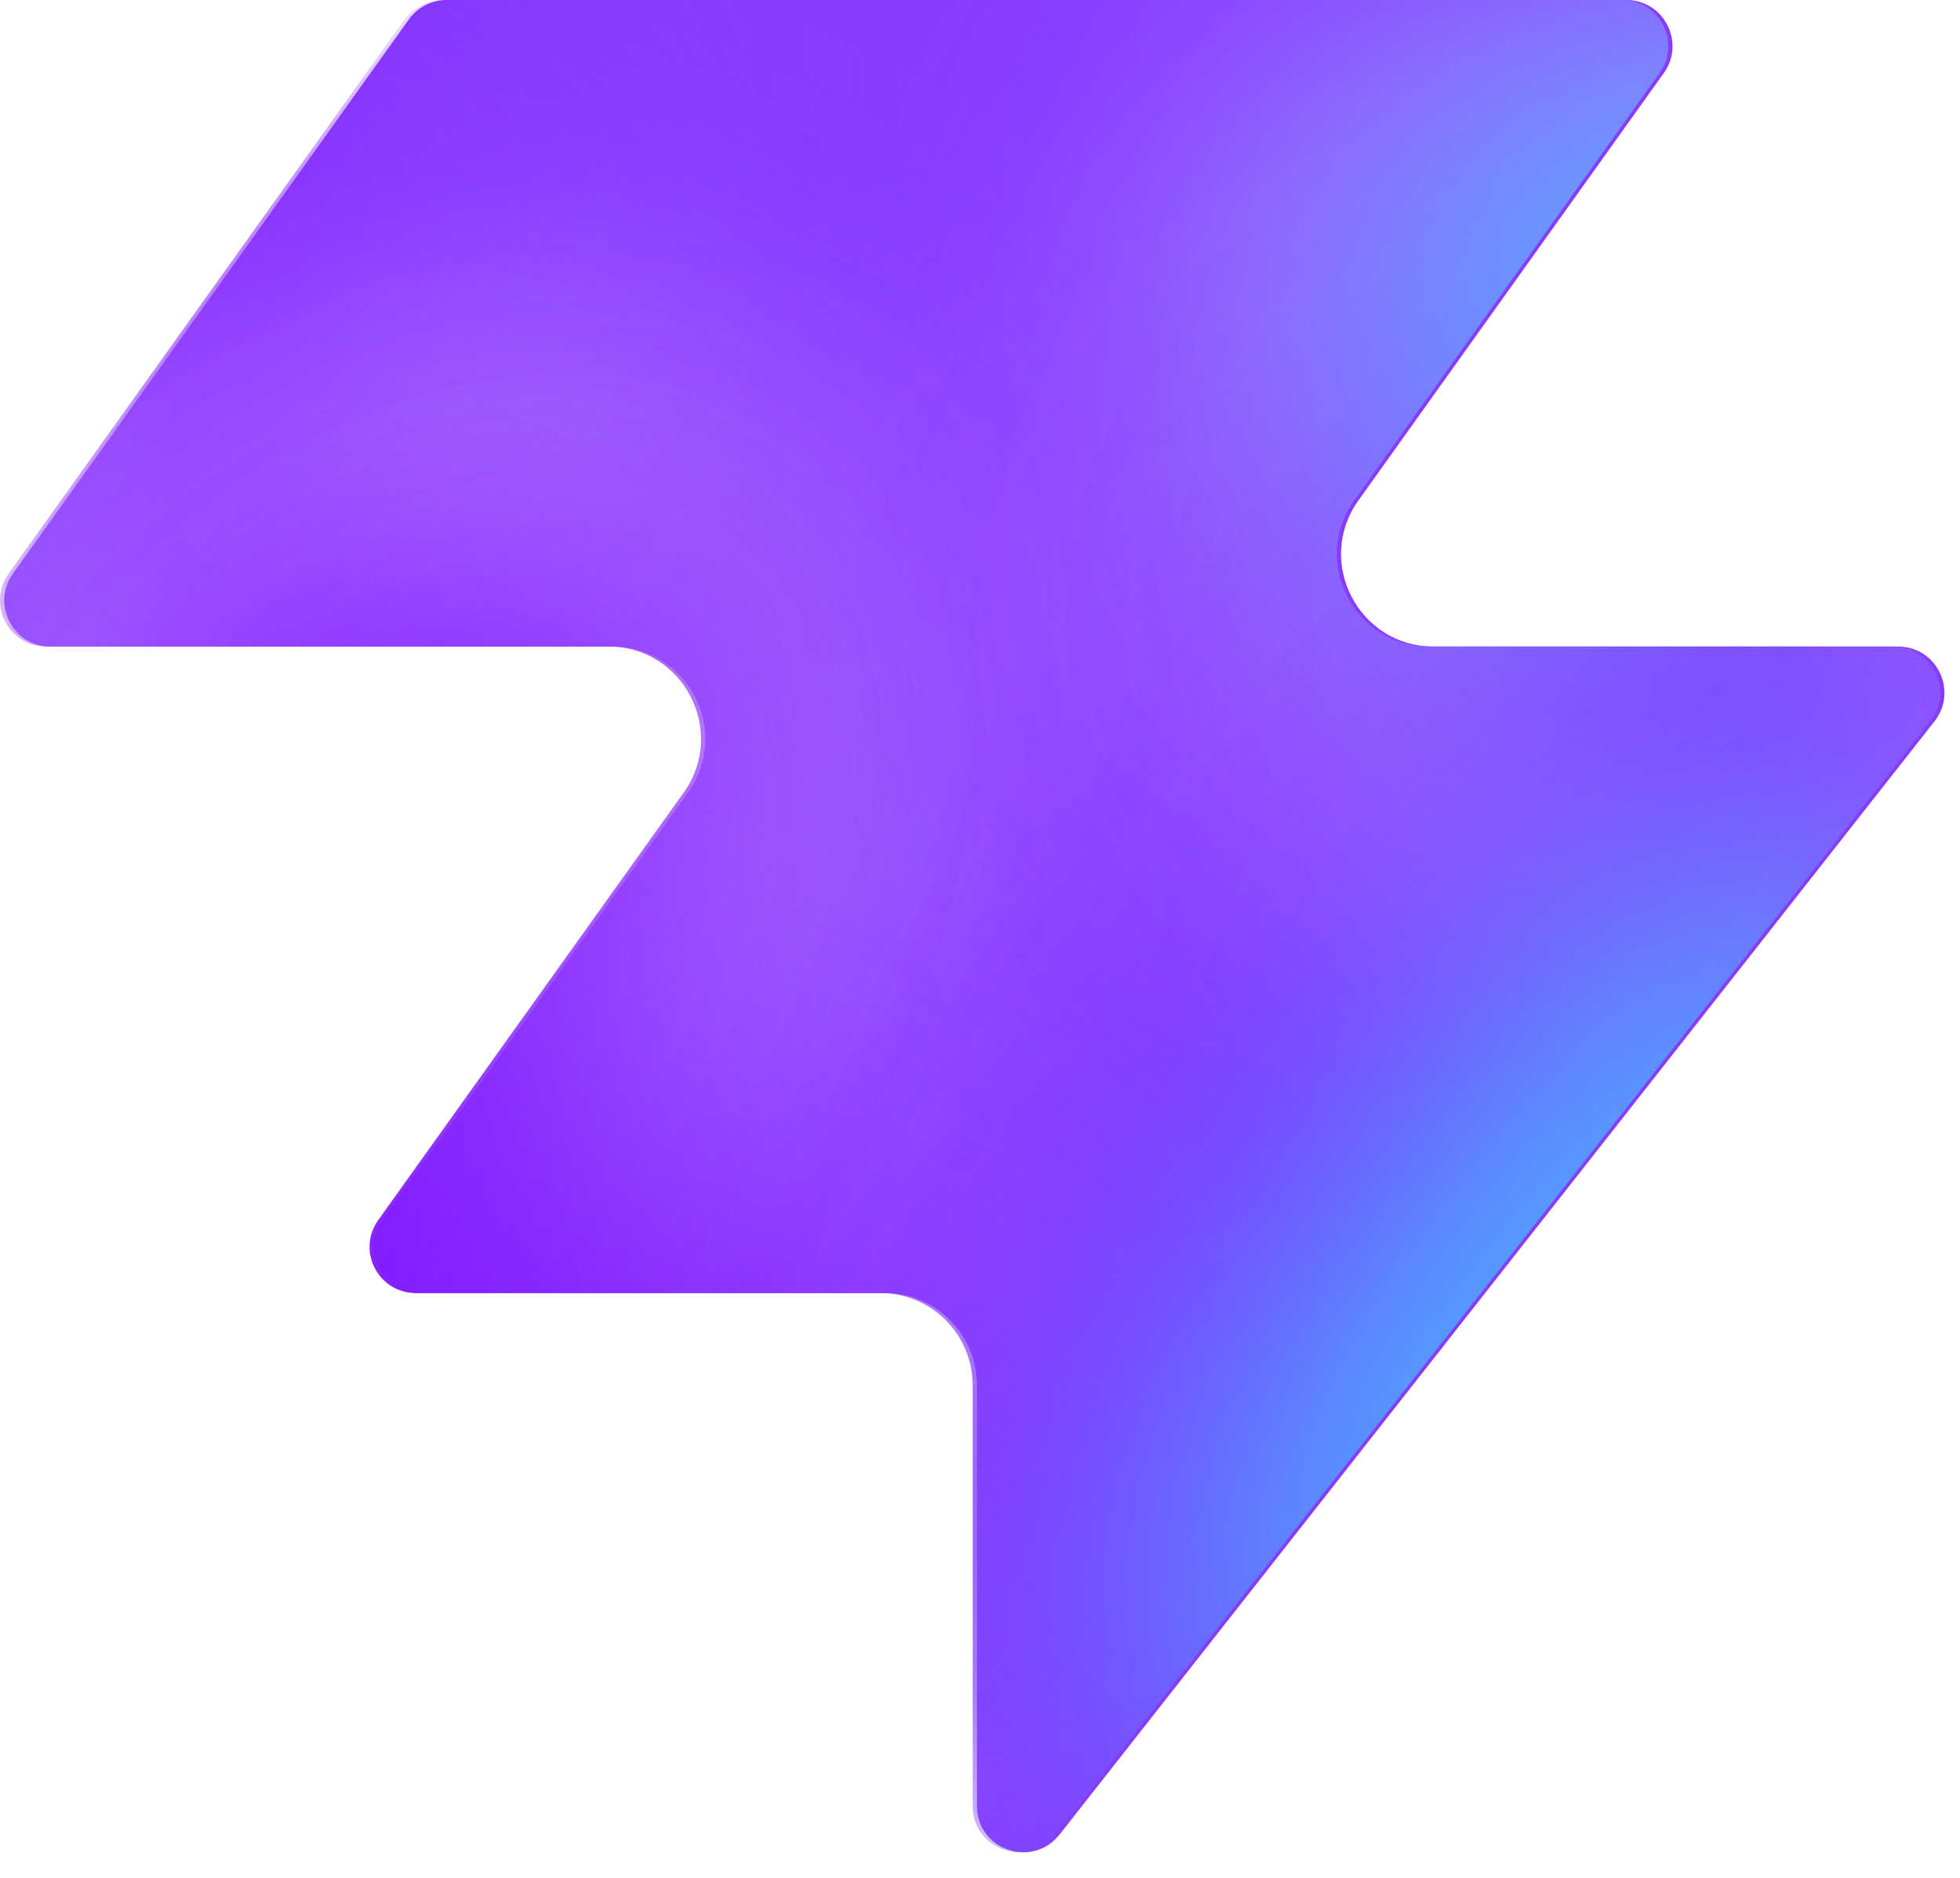
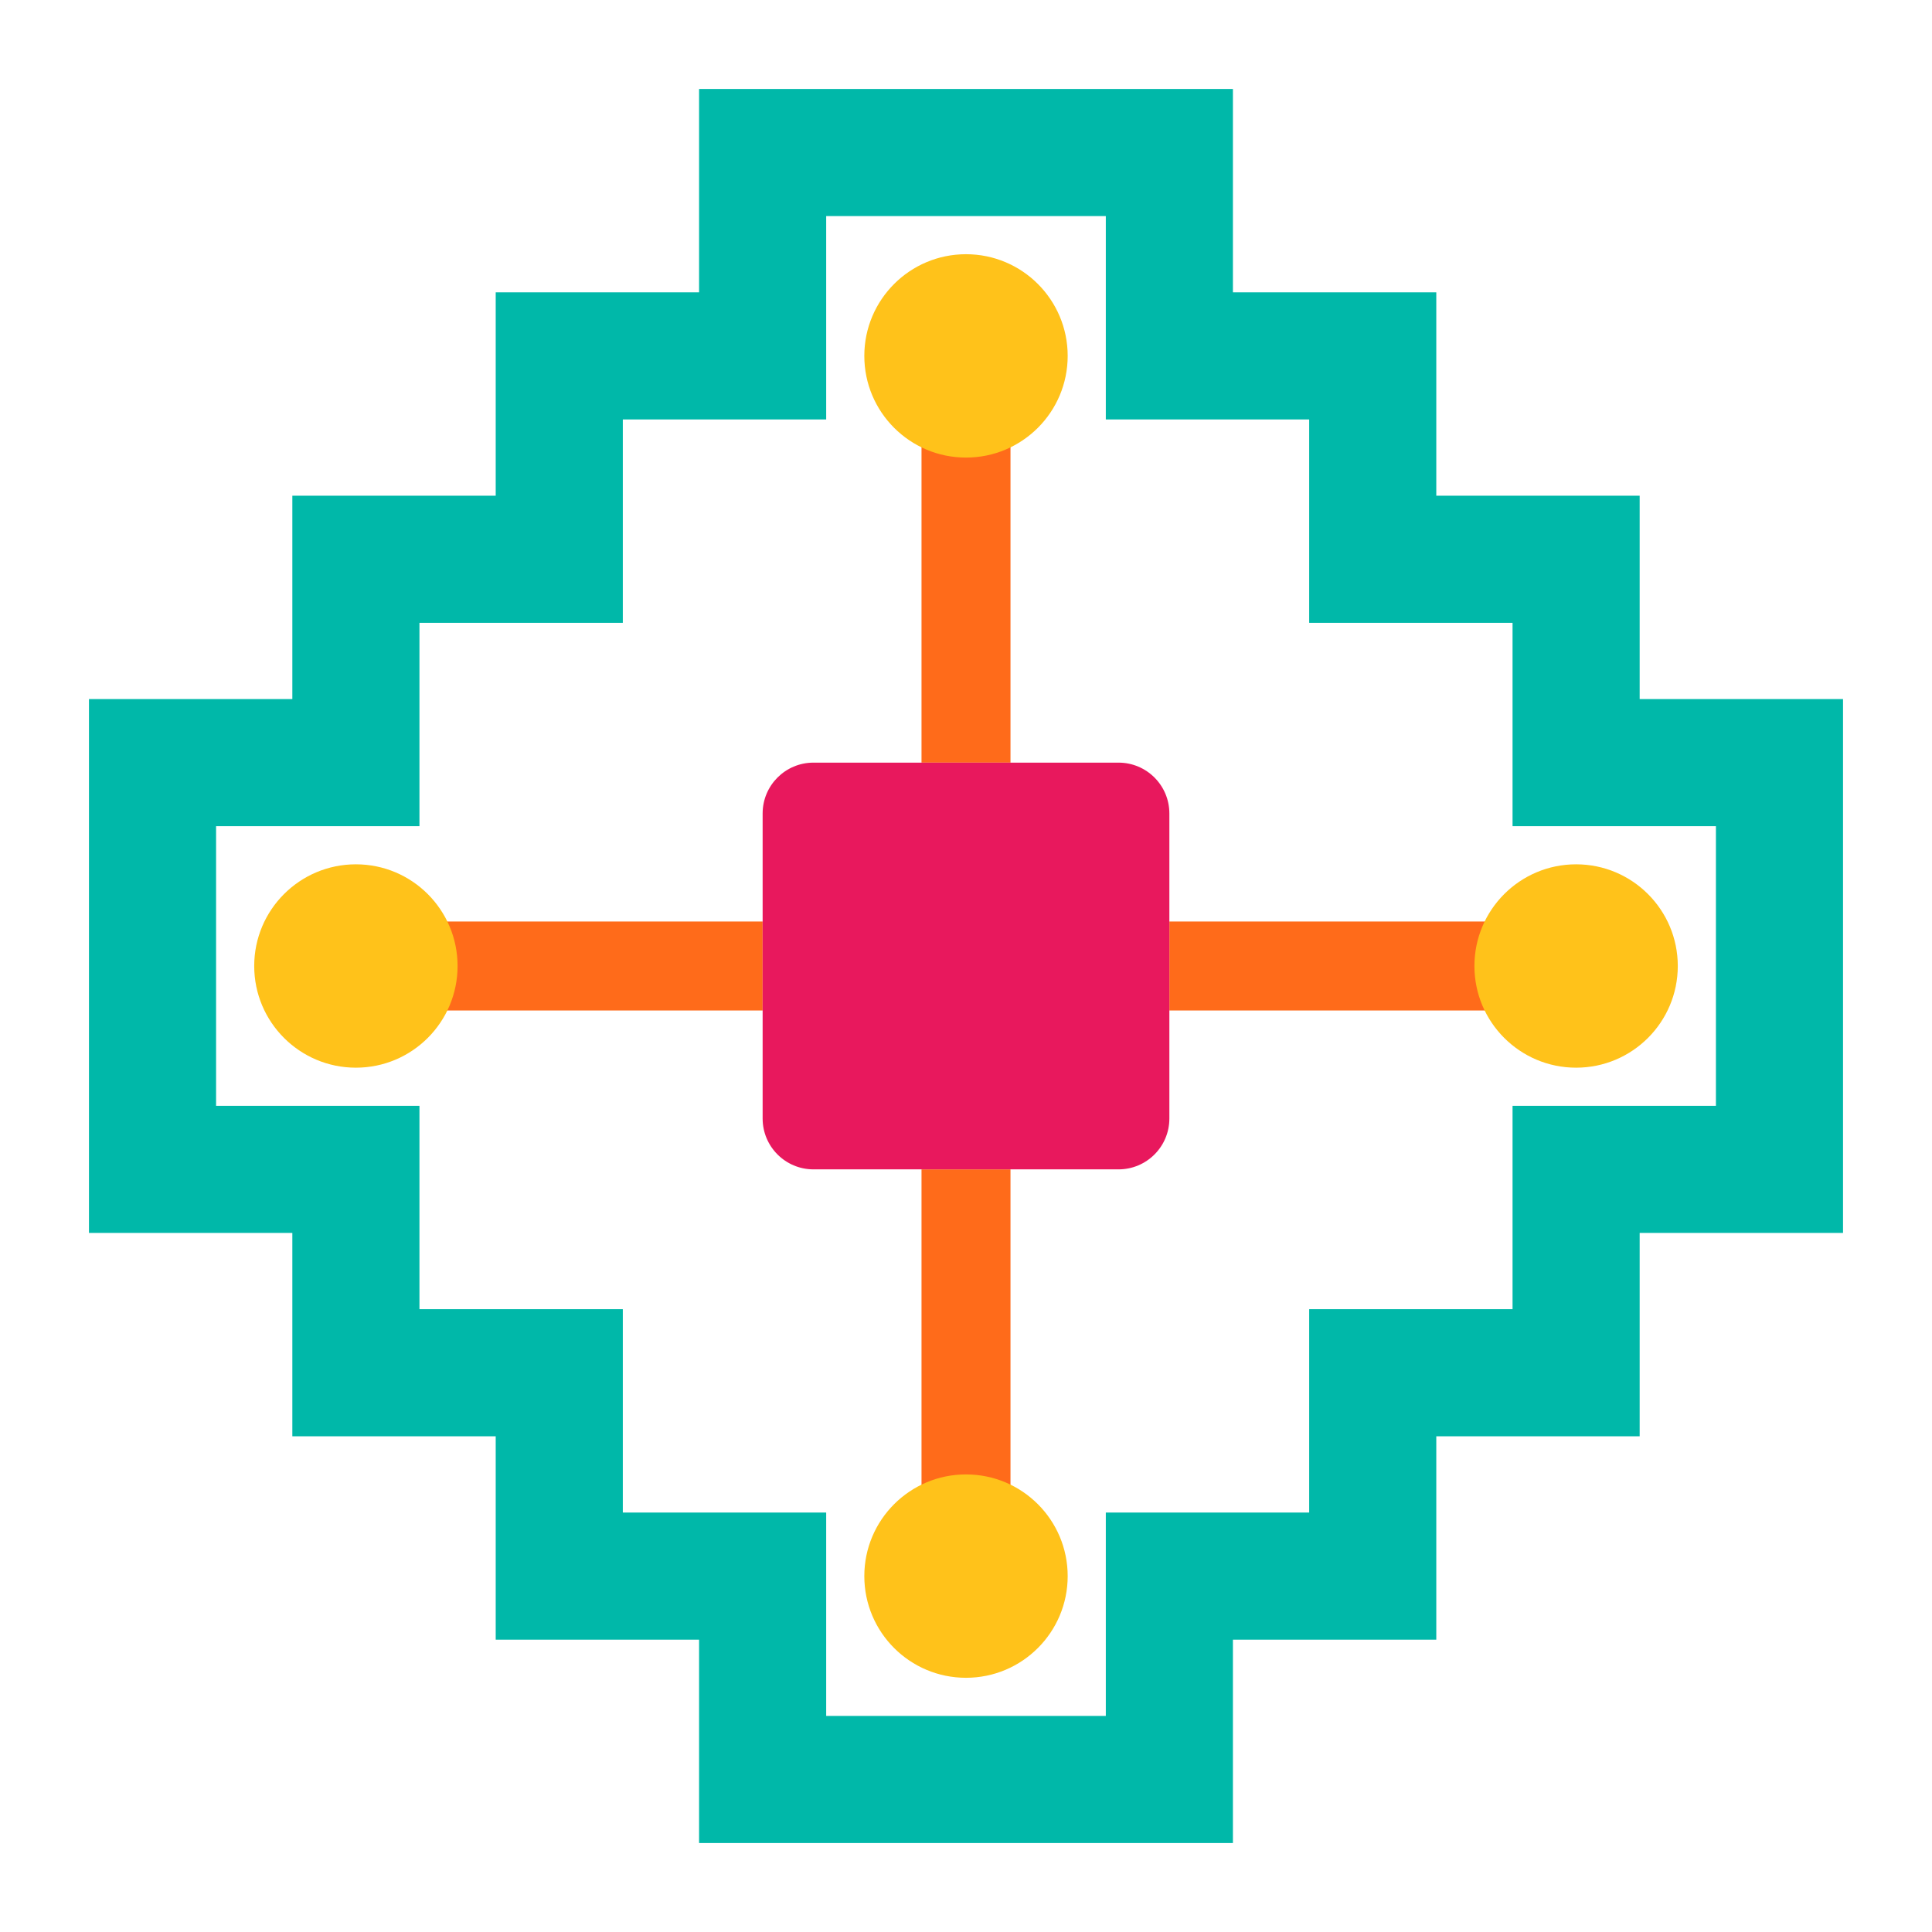
- <svg xmlns="http://www.w3.org/2000/svg" width="48" height="46" fill="none" viewBox="0 0 48 46">
-   <path fill="#863bff" d="M25.946 44.938c-.664.845-2.021.375-2.021-.698V33.937a2.26 2.26 0 0 0-2.262-2.262H10.287c-.92 0-1.456-1.04-.92-1.788l7.48-10.471c1.07-1.497 0-3.578-1.842-3.578H1.237c-.92 0-1.456-1.04-.92-1.788L10.013.474c.214-.297.556-.474.92-.474h28.894c.92 0 1.456 1.04.92 1.788l-7.48 10.471c-1.07 1.498 0 3.579 1.842 3.579h11.377c.943 0 1.473 1.088.89 1.83L25.947 44.94z" style="fill:#863bff;fill:color(display-p3 .525 .23 1);fill-opacity:1" />
-   <mask id="a" width="48" height="46" x="0" y="0" maskUnits="userSpaceOnUse" style="mask-type:alpha">
-     <path fill="#000" d="M25.842 44.938c-.664.844-2.021.375-2.021-.698V33.937a2.26 2.26 0 0 0-2.262-2.262H10.183c-.92 0-1.456-1.04-.92-1.788l7.48-10.471c1.07-1.498 0-3.579-1.842-3.579H1.133c-.92 0-1.456-1.04-.92-1.787L9.91.473c.214-.297.556-.474.92-.474h28.894c.92 0 1.456 1.04.92 1.788l-7.48 10.471c-1.07 1.498 0 3.578 1.842 3.578h11.377c.943 0 1.473 1.088.89 1.832L25.843 44.94z" style="fill:#000;fill-opacity:1" />
-   </mask>
-   <g mask="url(#a)">
-     <g filter="url(#b)">
-       <ellipse cx="5.508" cy="14.704" fill="#ede6ff" rx="5.508" ry="14.704" style="fill:#ede6ff;fill:color(display-p3 .927 .903 1);fill-opacity:1" transform="matrix(.00324 1 1 -.00324 -4.47 31.516)" />
-     </g>
-     <g filter="url(#c)">
-       <ellipse cx="10.399" cy="29.851" fill="#ede6ff" rx="10.399" ry="29.851" style="fill:#ede6ff;fill:color(display-p3 .927 .903 1);fill-opacity:1" transform="matrix(.00324 1 1 -.00324 -39.328 7.883)" />
-     </g>
-     <g filter="url(#d)">
-       <ellipse cx="5.508" cy="30.487" fill="#7e14ff" rx="5.508" ry="30.487" style="fill:#7e14ff;fill:color(display-p3 .492 .077 1);fill-opacity:1" transform="rotate(89.814 -25.913 -14.639)scale(1 -1)" />
-     </g>
-     <g filter="url(#e)">
-       <ellipse cx="5.508" cy="30.599" fill="#7e14ff" rx="5.508" ry="30.599" style="fill:#7e14ff;fill:color(display-p3 .492 .077 1);fill-opacity:1" transform="rotate(89.814 -32.644 -3.334)scale(1 -1)" />
-     </g>
-     <g filter="url(#f)">
-       <ellipse cx="5.508" cy="30.599" fill="#7e14ff" rx="5.508" ry="30.599" style="fill:#7e14ff;fill:color(display-p3 .492 .077 1);fill-opacity:1" transform="matrix(.00324 1 1 -.00324 -34.34 30.47)" />
-     </g>
-     <g filter="url(#g)">
-       <ellipse cx="14.072" cy="22.078" fill="#ede6ff" rx="14.072" ry="22.078" style="fill:#ede6ff;fill:color(display-p3 .927 .903 1);fill-opacity:1" transform="rotate(93.35 24.506 48.493)scale(-1 1)" />
-     </g>
-     <g filter="url(#h)">
-       <ellipse cx="3.47" cy="21.501" fill="#7e14ff" rx="3.47" ry="21.501" style="fill:#7e14ff;fill:color(display-p3 .492 .077 1);fill-opacity:1" transform="rotate(89.009 28.708 47.59)scale(-1 1)" />
-     </g>
-     <g filter="url(#i)">
-       <ellipse cx="3.47" cy="21.501" fill="#7e14ff" rx="3.47" ry="21.501" style="fill:#7e14ff;fill:color(display-p3 .492 .077 1);fill-opacity:1" transform="rotate(89.009 28.708 47.59)scale(-1 1)" />
-     </g>
-     <g filter="url(#j)">
-       <ellipse cx=".387" cy="8.972" fill="#7e14ff" rx="4.407" ry="29.108" style="fill:#7e14ff;fill:color(display-p3 .492 .077 1);fill-opacity:1" transform="rotate(39.51 .387 8.972)" />
-     </g>
-     <g filter="url(#k)">
-       <ellipse cx="47.523" cy="-6.092" fill="#7e14ff" rx="4.407" ry="29.108" style="fill:#7e14ff;fill:color(display-p3 .492 .077 1);fill-opacity:1" transform="rotate(37.892 47.523 -6.092)" />
-     </g>
-     <g filter="url(#l)">
-       <ellipse cx="41.412" cy="6.333" fill="#47bfff" rx="5.971" ry="9.665" style="fill:#47bfff;fill:color(display-p3 .28 .748 1);fill-opacity:1" transform="rotate(37.892 41.412 6.333)" />
-     </g>
-     <g filter="url(#m)">
-       <ellipse cx="-1.879" cy="38.332" fill="#7e14ff" rx="4.407" ry="29.108" style="fill:#7e14ff;fill:color(display-p3 .492 .077 1);fill-opacity:1" transform="rotate(37.892 -1.88 38.332)" />
-     </g>
-     <g filter="url(#n)">
-       <ellipse cx="-1.879" cy="38.332" fill="#7e14ff" rx="4.407" ry="29.108" style="fill:#7e14ff;fill:color(display-p3 .492 .077 1);fill-opacity:1" transform="rotate(37.892 -1.88 38.332)" />
-     </g>
-     <g filter="url(#o)">
-       <ellipse cx="35.651" cy="29.907" fill="#7e14ff" rx="4.407" ry="29.108" style="fill:#7e14ff;fill:color(display-p3 .492 .077 1);fill-opacity:1" transform="rotate(37.892 35.651 29.907)" />
-     </g>
-     <g filter="url(#p)">
-       <ellipse cx="38.418" cy="32.4" fill="#47bfff" rx="5.971" ry="15.297" style="fill:#47bfff;fill:color(display-p3 .28 .748 1);fill-opacity:1" transform="rotate(37.892 38.418 32.4)" />
-     </g>
-   </g>
-   <defs>
-     <filter id="b" width="60.045" height="41.654" x="-19.77" y="16.149" color-interpolation-filters="sRGB" filterUnits="userSpaceOnUse">
-       <feFlood flood-opacity="0" result="BackgroundImageFix" />
-       <feBlend in="SourceGraphic" in2="BackgroundImageFix" result="shape" />
-       <feGaussianBlur result="effect1_foregroundBlur_2002_17158" stdDeviation="7.659" />
-     </filter>
-     <filter id="c" width="90.34" height="51.437" x="-54.613" y="-7.533" color-interpolation-filters="sRGB" filterUnits="userSpaceOnUse">
-       <feFlood flood-opacity="0" result="BackgroundImageFix" />
-       <feBlend in="SourceGraphic" in2="BackgroundImageFix" result="shape" />
-       <feGaussianBlur result="effect1_foregroundBlur_2002_17158" stdDeviation="7.659" />
-     </filter>
-     <filter id="d" width="79.355" height="29.4" x="-49.64" y="2.03" color-interpolation-filters="sRGB" filterUnits="userSpaceOnUse">
-       <feFlood flood-opacity="0" result="BackgroundImageFix" />
-       <feBlend in="SourceGraphic" in2="BackgroundImageFix" result="shape" />
-       <feGaussianBlur result="effect1_foregroundBlur_2002_17158" stdDeviation="4.596" />
-     </filter>
-     <filter id="e" width="79.579" height="29.4" x="-45.045" y="20.029" color-interpolation-filters="sRGB" filterUnits="userSpaceOnUse">
-       <feFlood flood-opacity="0" result="BackgroundImageFix" />
-       <feBlend in="SourceGraphic" in2="BackgroundImageFix" result="shape" />
-       <feGaussianBlur result="effect1_foregroundBlur_2002_17158" stdDeviation="4.596" />
-     </filter>
-     <filter id="f" width="79.579" height="29.4" x="-43.513" y="21.178" color-interpolation-filters="sRGB" filterUnits="userSpaceOnUse">
-       <feFlood flood-opacity="0" result="BackgroundImageFix" />
-       <feBlend in="SourceGraphic" in2="BackgroundImageFix" result="shape" />
-       <feGaussianBlur result="effect1_foregroundBlur_2002_17158" stdDeviation="4.596" />
-     </filter>
-     <filter id="g" width="74.749" height="58.852" x="15.756" y="-17.901" color-interpolation-filters="sRGB" filterUnits="userSpaceOnUse">
-       <feFlood flood-opacity="0" result="BackgroundImageFix" />
-       <feBlend in="SourceGraphic" in2="BackgroundImageFix" result="shape" />
-       <feGaussianBlur result="effect1_foregroundBlur_2002_17158" stdDeviation="7.659" />
-     </filter>
-     <filter id="h" width="61.377" height="25.362" x="23.548" y="2.284" color-interpolation-filters="sRGB" filterUnits="userSpaceOnUse">
-       <feFlood flood-opacity="0" result="BackgroundImageFix" />
-       <feBlend in="SourceGraphic" in2="BackgroundImageFix" result="shape" />
-       <feGaussianBlur result="effect1_foregroundBlur_2002_17158" stdDeviation="4.596" />
-     </filter>
-     <filter id="i" width="61.377" height="25.362" x="23.548" y="2.284" color-interpolation-filters="sRGB" filterUnits="userSpaceOnUse">
-       <feFlood flood-opacity="0" result="BackgroundImageFix" />
-       <feBlend in="SourceGraphic" in2="BackgroundImageFix" result="shape" />
-       <feGaussianBlur result="effect1_foregroundBlur_2002_17158" stdDeviation="4.596" />
-     </filter>
-     <filter id="j" width="56.045" height="63.649" x="-27.636" y="-22.853" color-interpolation-filters="sRGB" filterUnits="userSpaceOnUse">
-       <feFlood flood-opacity="0" result="BackgroundImageFix" />
-       <feBlend in="SourceGraphic" in2="BackgroundImageFix" result="shape" />
-       <feGaussianBlur result="effect1_foregroundBlur_2002_17158" stdDeviation="4.596" />
-     </filter>
-     <filter id="k" width="54.814" height="64.646" x="20.116" y="-38.415" color-interpolation-filters="sRGB" filterUnits="userSpaceOnUse">
-       <feFlood flood-opacity="0" result="BackgroundImageFix" />
-       <feBlend in="SourceGraphic" in2="BackgroundImageFix" result="shape" />
-       <feGaussianBlur result="effect1_foregroundBlur_2002_17158" stdDeviation="4.596" />
-     </filter>
-     <filter id="l" width="33.541" height="35.313" x="24.641" y="-11.323" color-interpolation-filters="sRGB" filterUnits="userSpaceOnUse">
-       <feFlood flood-opacity="0" result="BackgroundImageFix" />
-       <feBlend in="SourceGraphic" in2="BackgroundImageFix" result="shape" />
-       <feGaussianBlur result="effect1_foregroundBlur_2002_17158" stdDeviation="4.596" />
-     </filter>
-     <filter id="m" width="54.814" height="64.646" x="-29.286" y="6.009" color-interpolation-filters="sRGB" filterUnits="userSpaceOnUse">
-       <feFlood flood-opacity="0" result="BackgroundImageFix" />
-       <feBlend in="SourceGraphic" in2="BackgroundImageFix" result="shape" />
-       <feGaussianBlur result="effect1_foregroundBlur_2002_17158" stdDeviation="4.596" />
-     </filter>
-     <filter id="n" width="54.814" height="64.646" x="-29.286" y="6.009" color-interpolation-filters="sRGB" filterUnits="userSpaceOnUse">
-       <feFlood flood-opacity="0" result="BackgroundImageFix" />
-       <feBlend in="SourceGraphic" in2="BackgroundImageFix" result="shape" />
-       <feGaussianBlur result="effect1_foregroundBlur_2002_17158" stdDeviation="4.596" />
-     </filter>
-     <filter id="o" width="54.814" height="64.646" x="8.244" y="-2.416" color-interpolation-filters="sRGB" filterUnits="userSpaceOnUse">
-       <feFlood flood-opacity="0" result="BackgroundImageFix" />
-       <feBlend in="SourceGraphic" in2="BackgroundImageFix" result="shape" />
-       <feGaussianBlur result="effect1_foregroundBlur_2002_17158" stdDeviation="4.596" />
-     </filter>
-     <filter id="p" width="39.409" height="43.623" x="18.713" y="10.588" color-interpolation-filters="sRGB" filterUnits="userSpaceOnUse">
-       <feFlood flood-opacity="0" result="BackgroundImageFix" />
-       <feBlend in="SourceGraphic" in2="BackgroundImageFix" result="shape" />
-       <feGaussianBlur result="effect1_foregroundBlur_2002_17158" stdDeviation="4.596" />
-     </filter>
-   </defs>
+ <svg xmlns="http://www.w3.org/2000/svg" viewBox="-6 -6 76 76">
+   <path fill="none" stroke="#00B8A9" stroke-width="5" d="M24 0 H40 V8 H48 V16 H56 V24 H64 V40 H56 V48 H48 V56 H40 V64 H24 V56 H16 V48 H8 V40 H0 V24 H8 V16 H16 V8 H24 Z" />
+   <path fill="none" stroke="#FF6B1A" stroke-width="3.5" d="M32 24 V8 M32 40 V56 M24 32 H8 M40 32 H56" />
+   <circle cx="32" cy="8" r="4" fill="#FFC21A" />
+   <circle cx="32" cy="56" r="4" fill="#FFC21A" />
+   <circle cx="8" cy="32" r="4" fill="#FFC21A" />
+   <circle cx="56" cy="32" r="4" fill="#FFC21A" />
+   <rect x="24" y="24" width="16" height="16" rx="2" fill="#E8185D" />
</svg>
